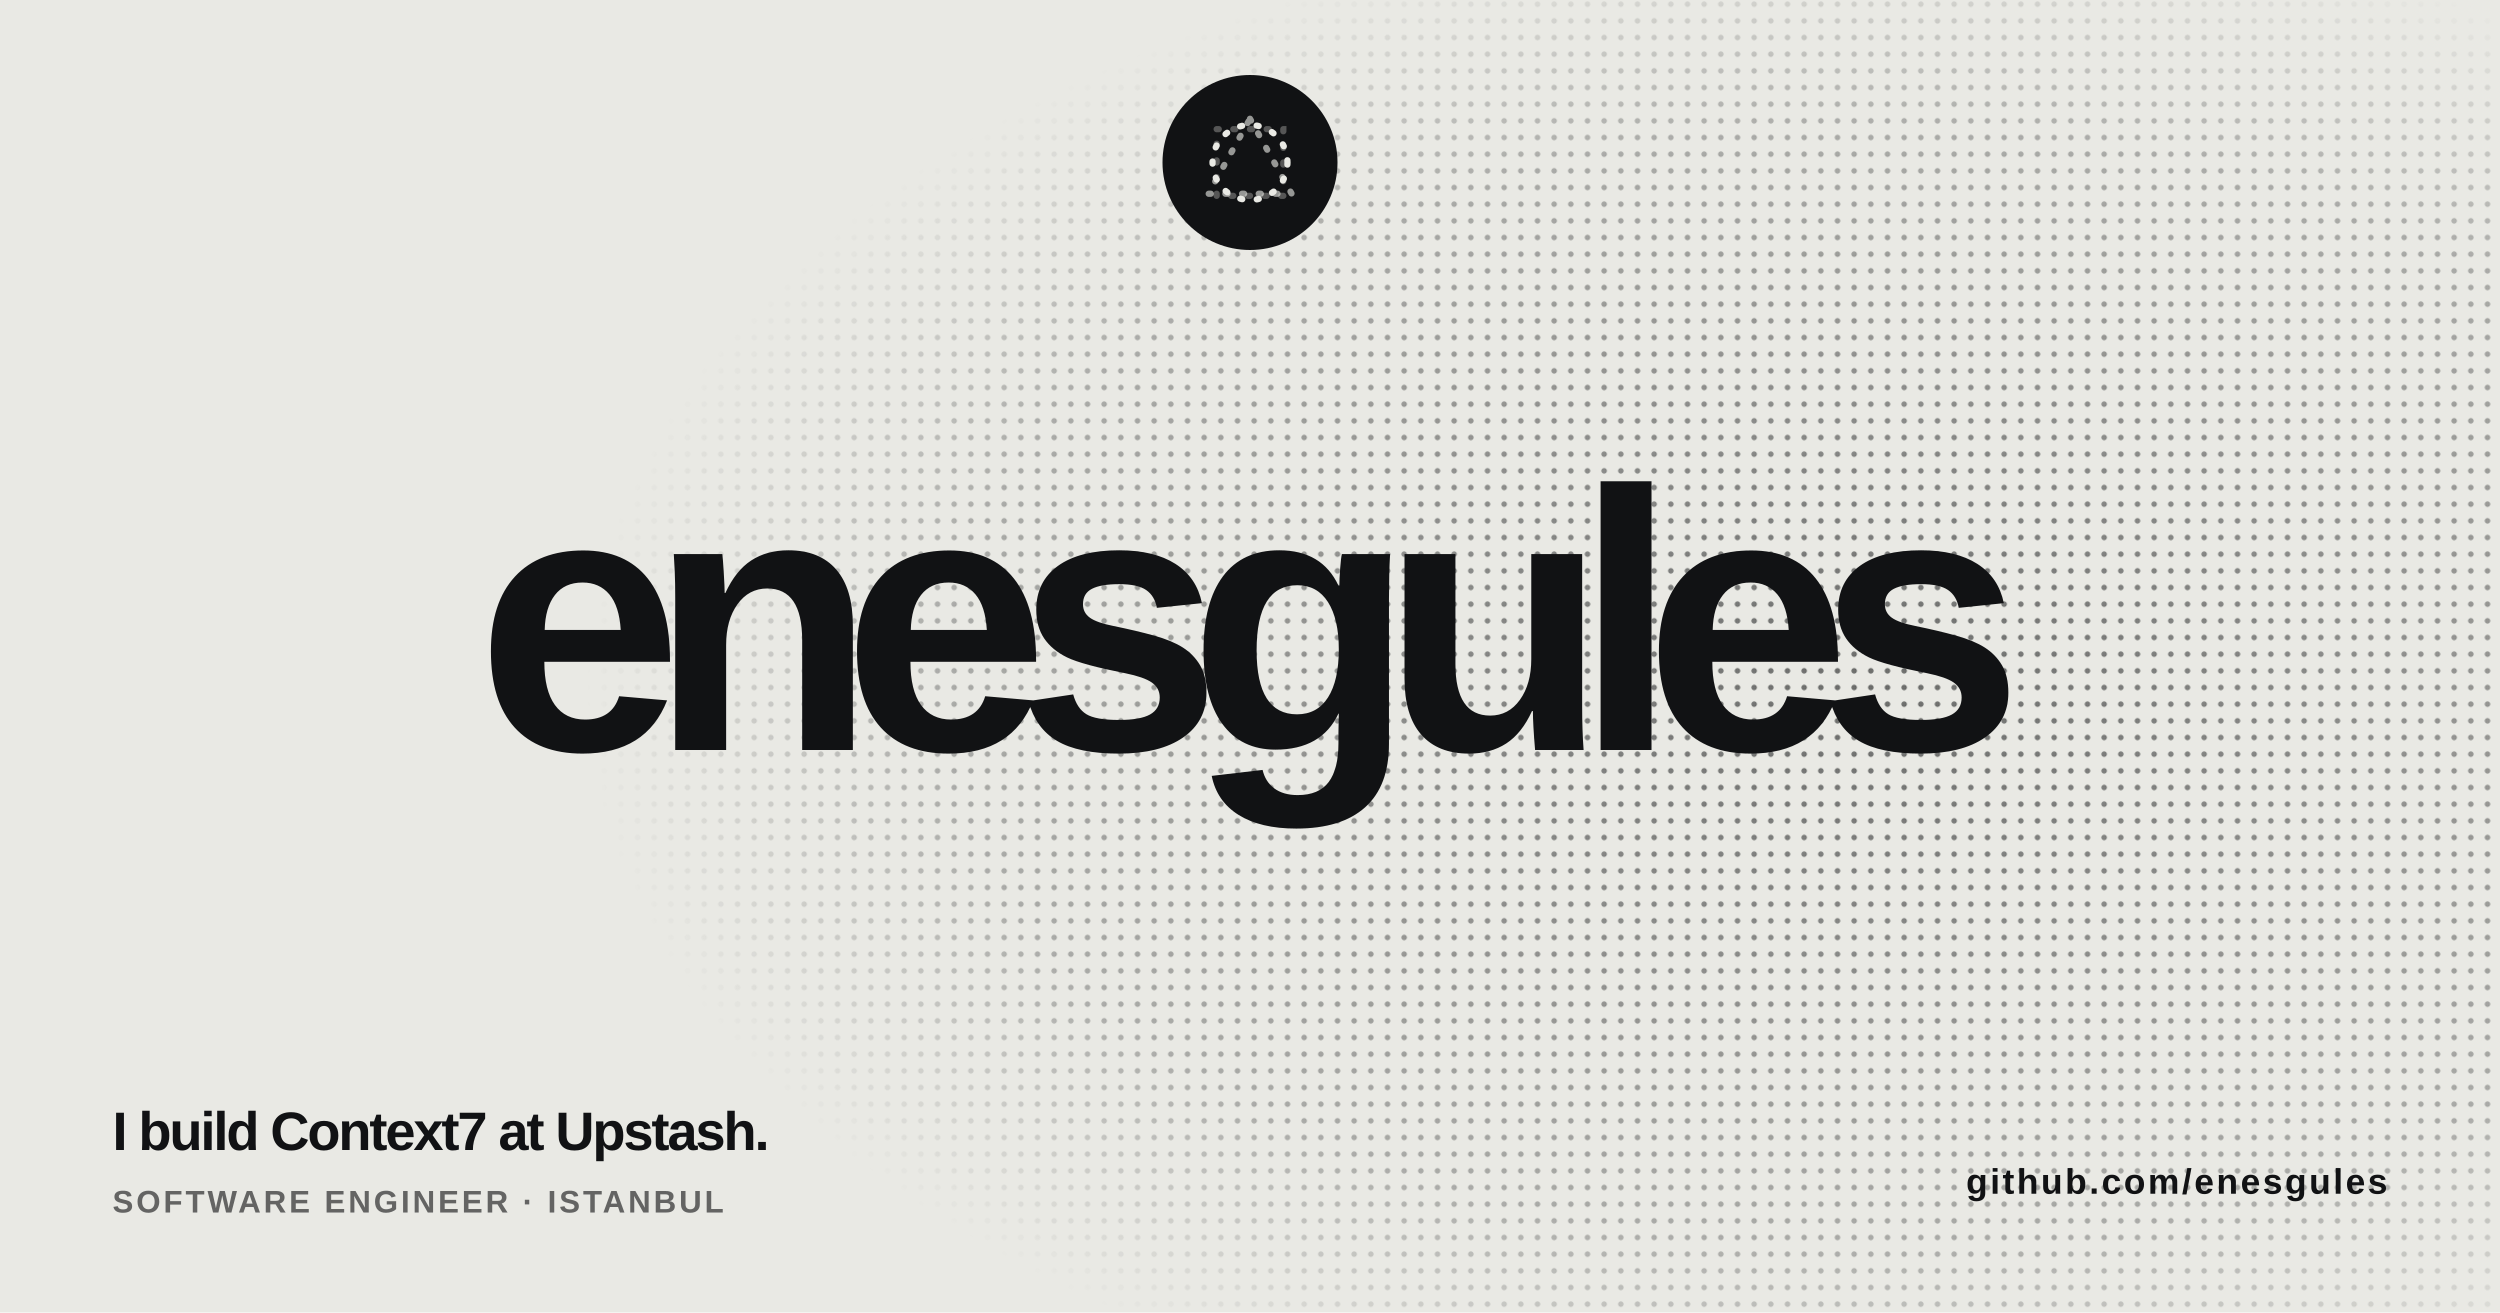
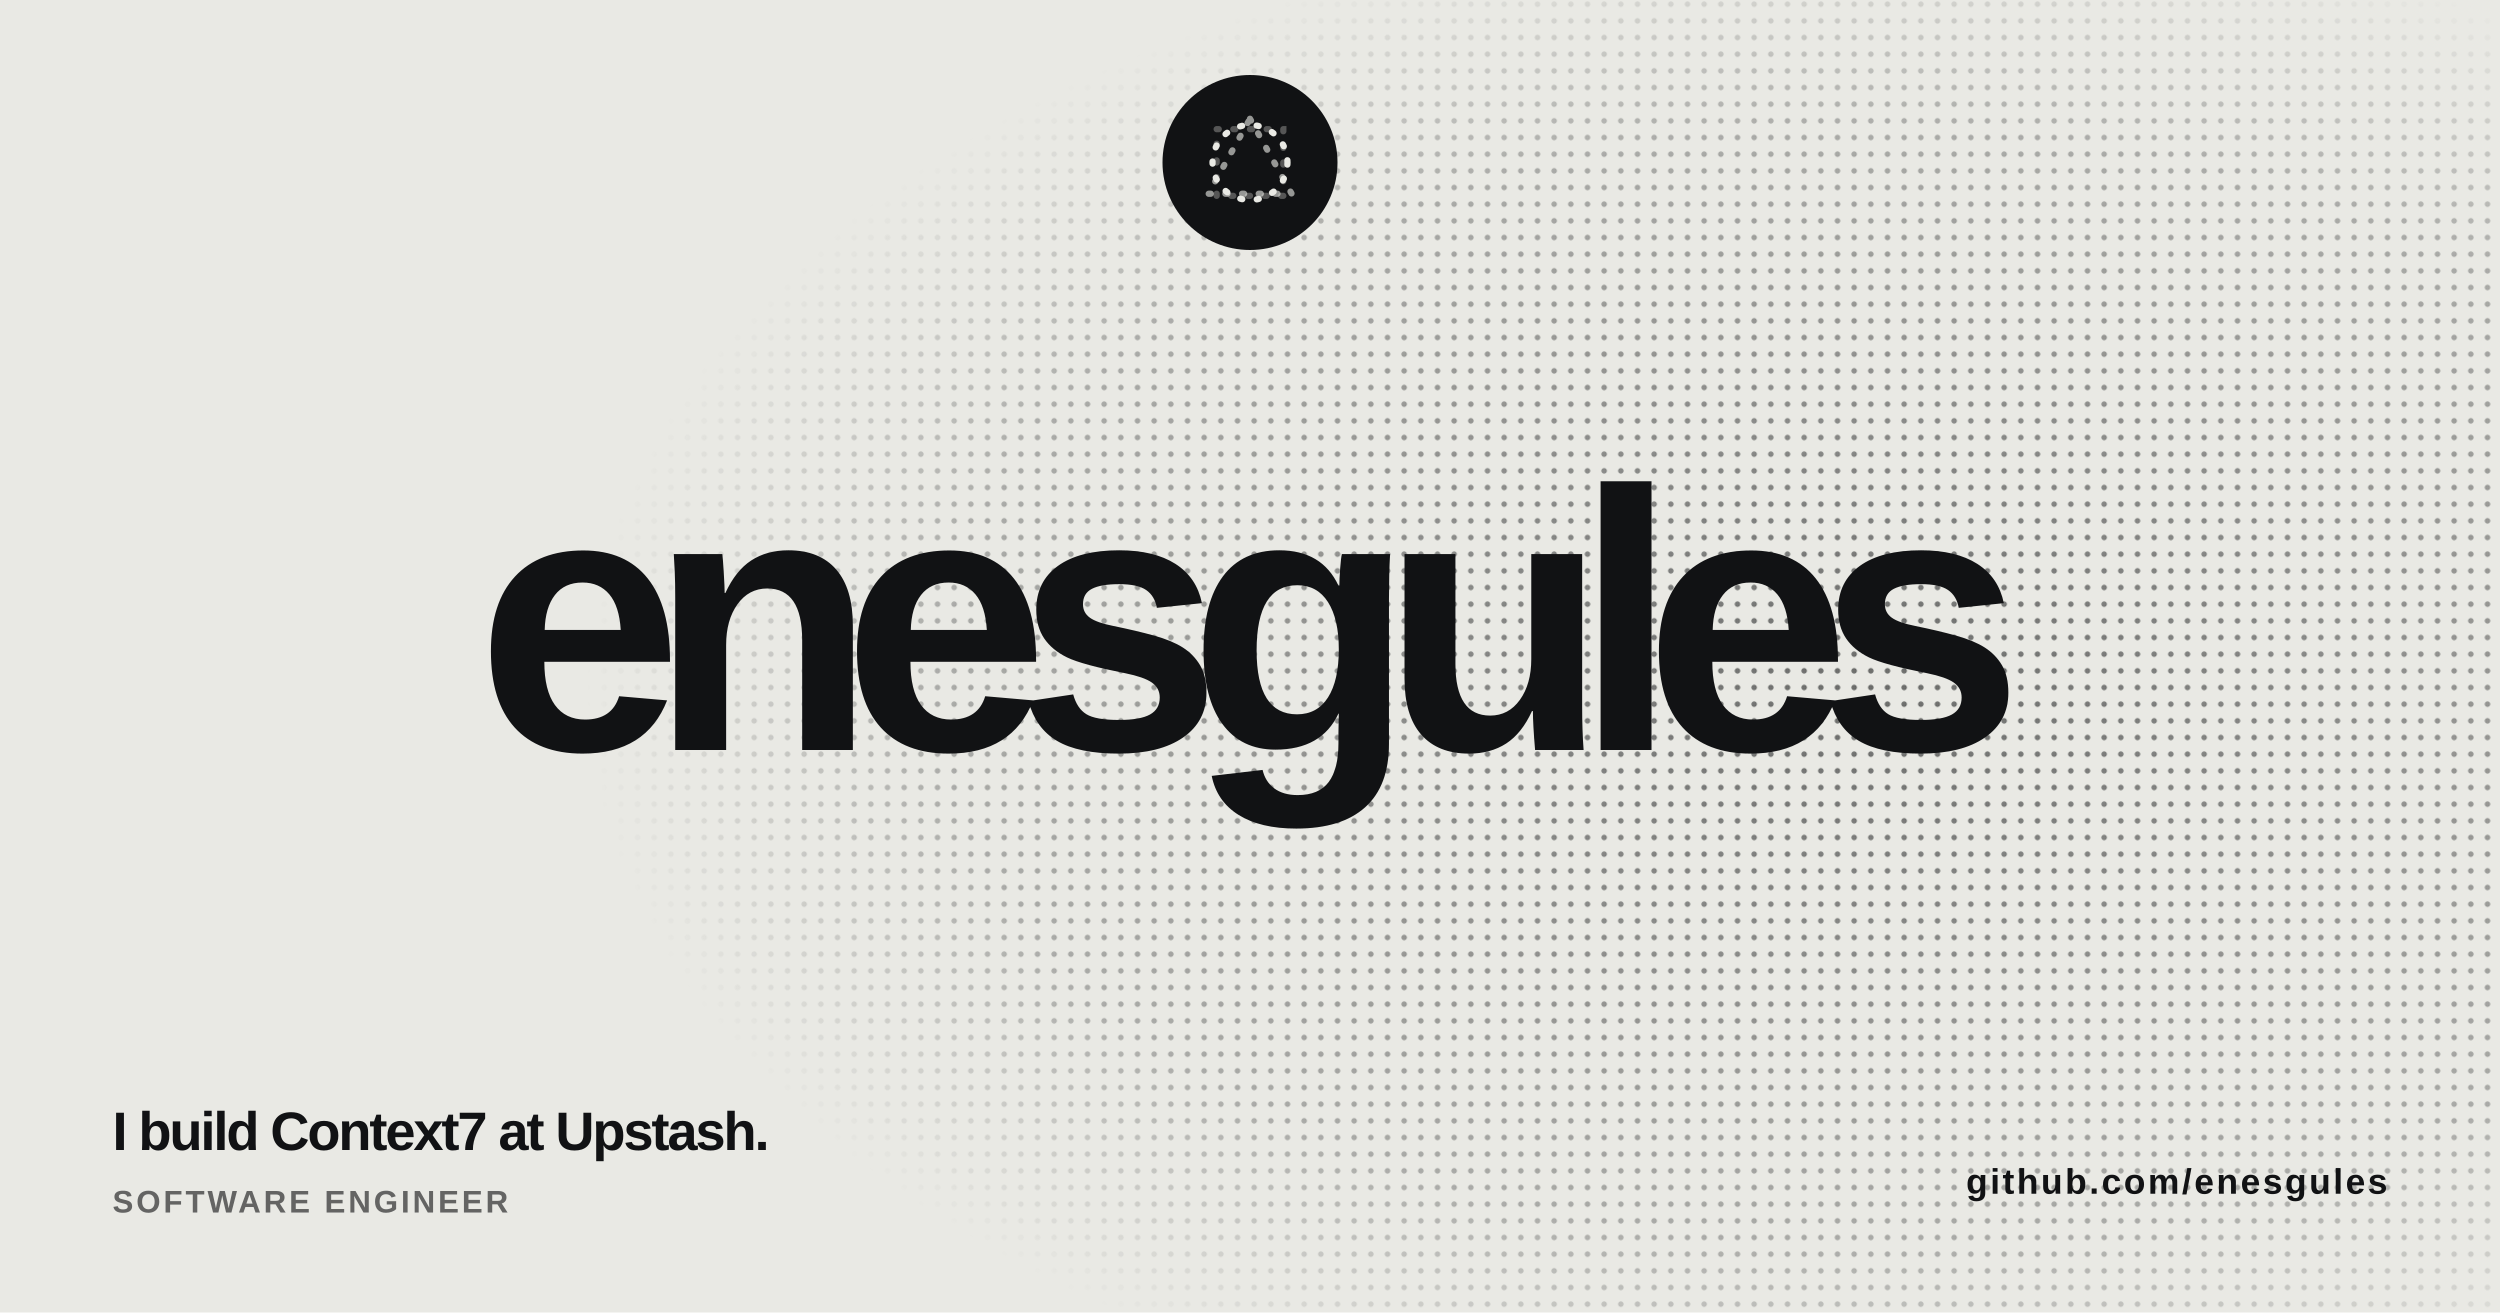
<svg xmlns="http://www.w3.org/2000/svg" width="1200" height="630" viewBox="0 0 1200 630">
  <defs>
    <pattern id="dots" width="8" height="8" patternUnits="userSpaceOnUse">
      <circle cx="2" cy="2" r="1.35" fill="#111214" opacity=".7" />
    </pattern>
    <radialGradient id="dot-mask" cx="0" cy="0" r="1" gradientTransform="translate(900 330) rotate(180) scale(620 370)" gradientUnits="userSpaceOnUse">
      <stop offset="0" stop-color="white" />
      <stop offset=".72" stop-color="white" stop-opacity=".5" />
      <stop offset="1" stop-color="white" stop-opacity="0" />
    </radialGradient>
    <mask id="fade">
      <rect width="1200" height="630" fill="url(#dot-mask)" />
    </mask>
  </defs>
  <rect width="1200" height="630" fill="#e9e9e4" />
  <rect width="1200" height="630" fill="url(#dots)" mask="url(#fade)" opacity=".82" />
  <g transform="translate(600 78)">
    <circle r="42" fill="#111214" />
    <g fill="none" stroke="#e9e9e4" stroke-width="3">
      <circle r="18" stroke-dasharray="1 7" stroke-linecap="round" />
      <path d="M0-21 20 15H-20Z" stroke-dasharray="1 7" stroke-linecap="round" opacity=".62" />
      <rect x="-16" y="-16" width="32" height="32" stroke-dasharray="1 7" stroke-linecap="round" opacity=".32" />
    </g>
  </g>
  <text x="600" y="360" fill="#111214" font-family="Arial Black, Helvetica Neue, Arial, sans-serif" font-size="178" font-weight="900" letter-spacing="-16" text-anchor="middle">enesgules</text>
  <g fill="#111214" font-family="Helvetica Neue, Arial, sans-serif">
    <text x="54" y="552" font-size="26" font-weight="600" letter-spacing="-1">
      I build Context7 at Upstash.
    </text>
    <text x="54" y="582" font-size="15" font-weight="600" letter-spacing="1.4" opacity=".62">
-       SOFTWARE ENGINEER · ISTANBUL
+       SOFTWARE ENGINEER
    </text>
    <text x="1146" y="573" font-size="17" font-weight="600" letter-spacing="1.2" text-anchor="end">
      github.com/enesgules
    </text>
  </g>
</svg>
